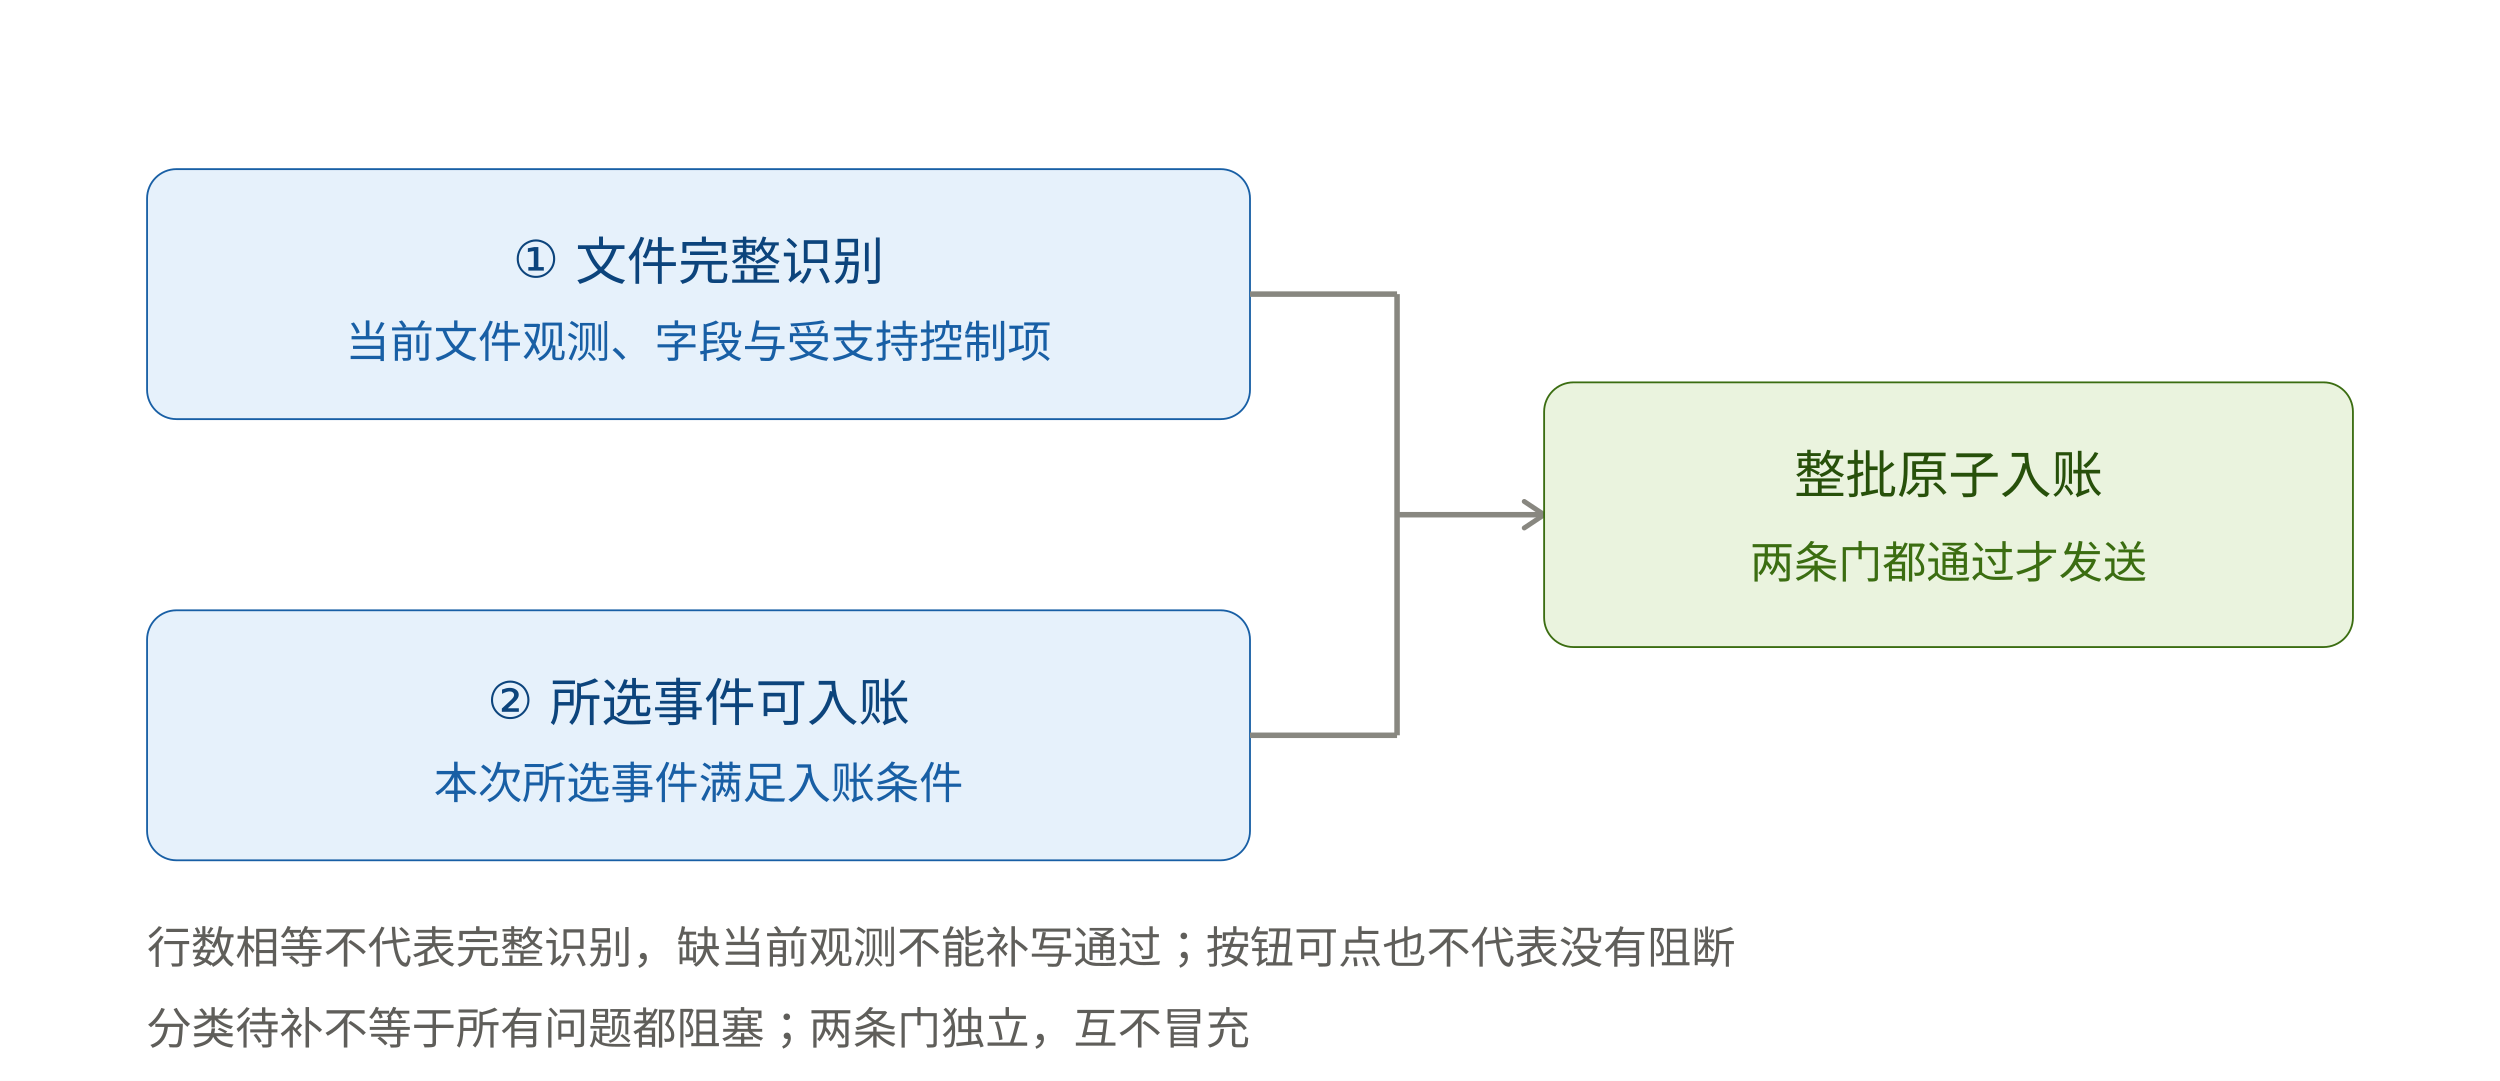
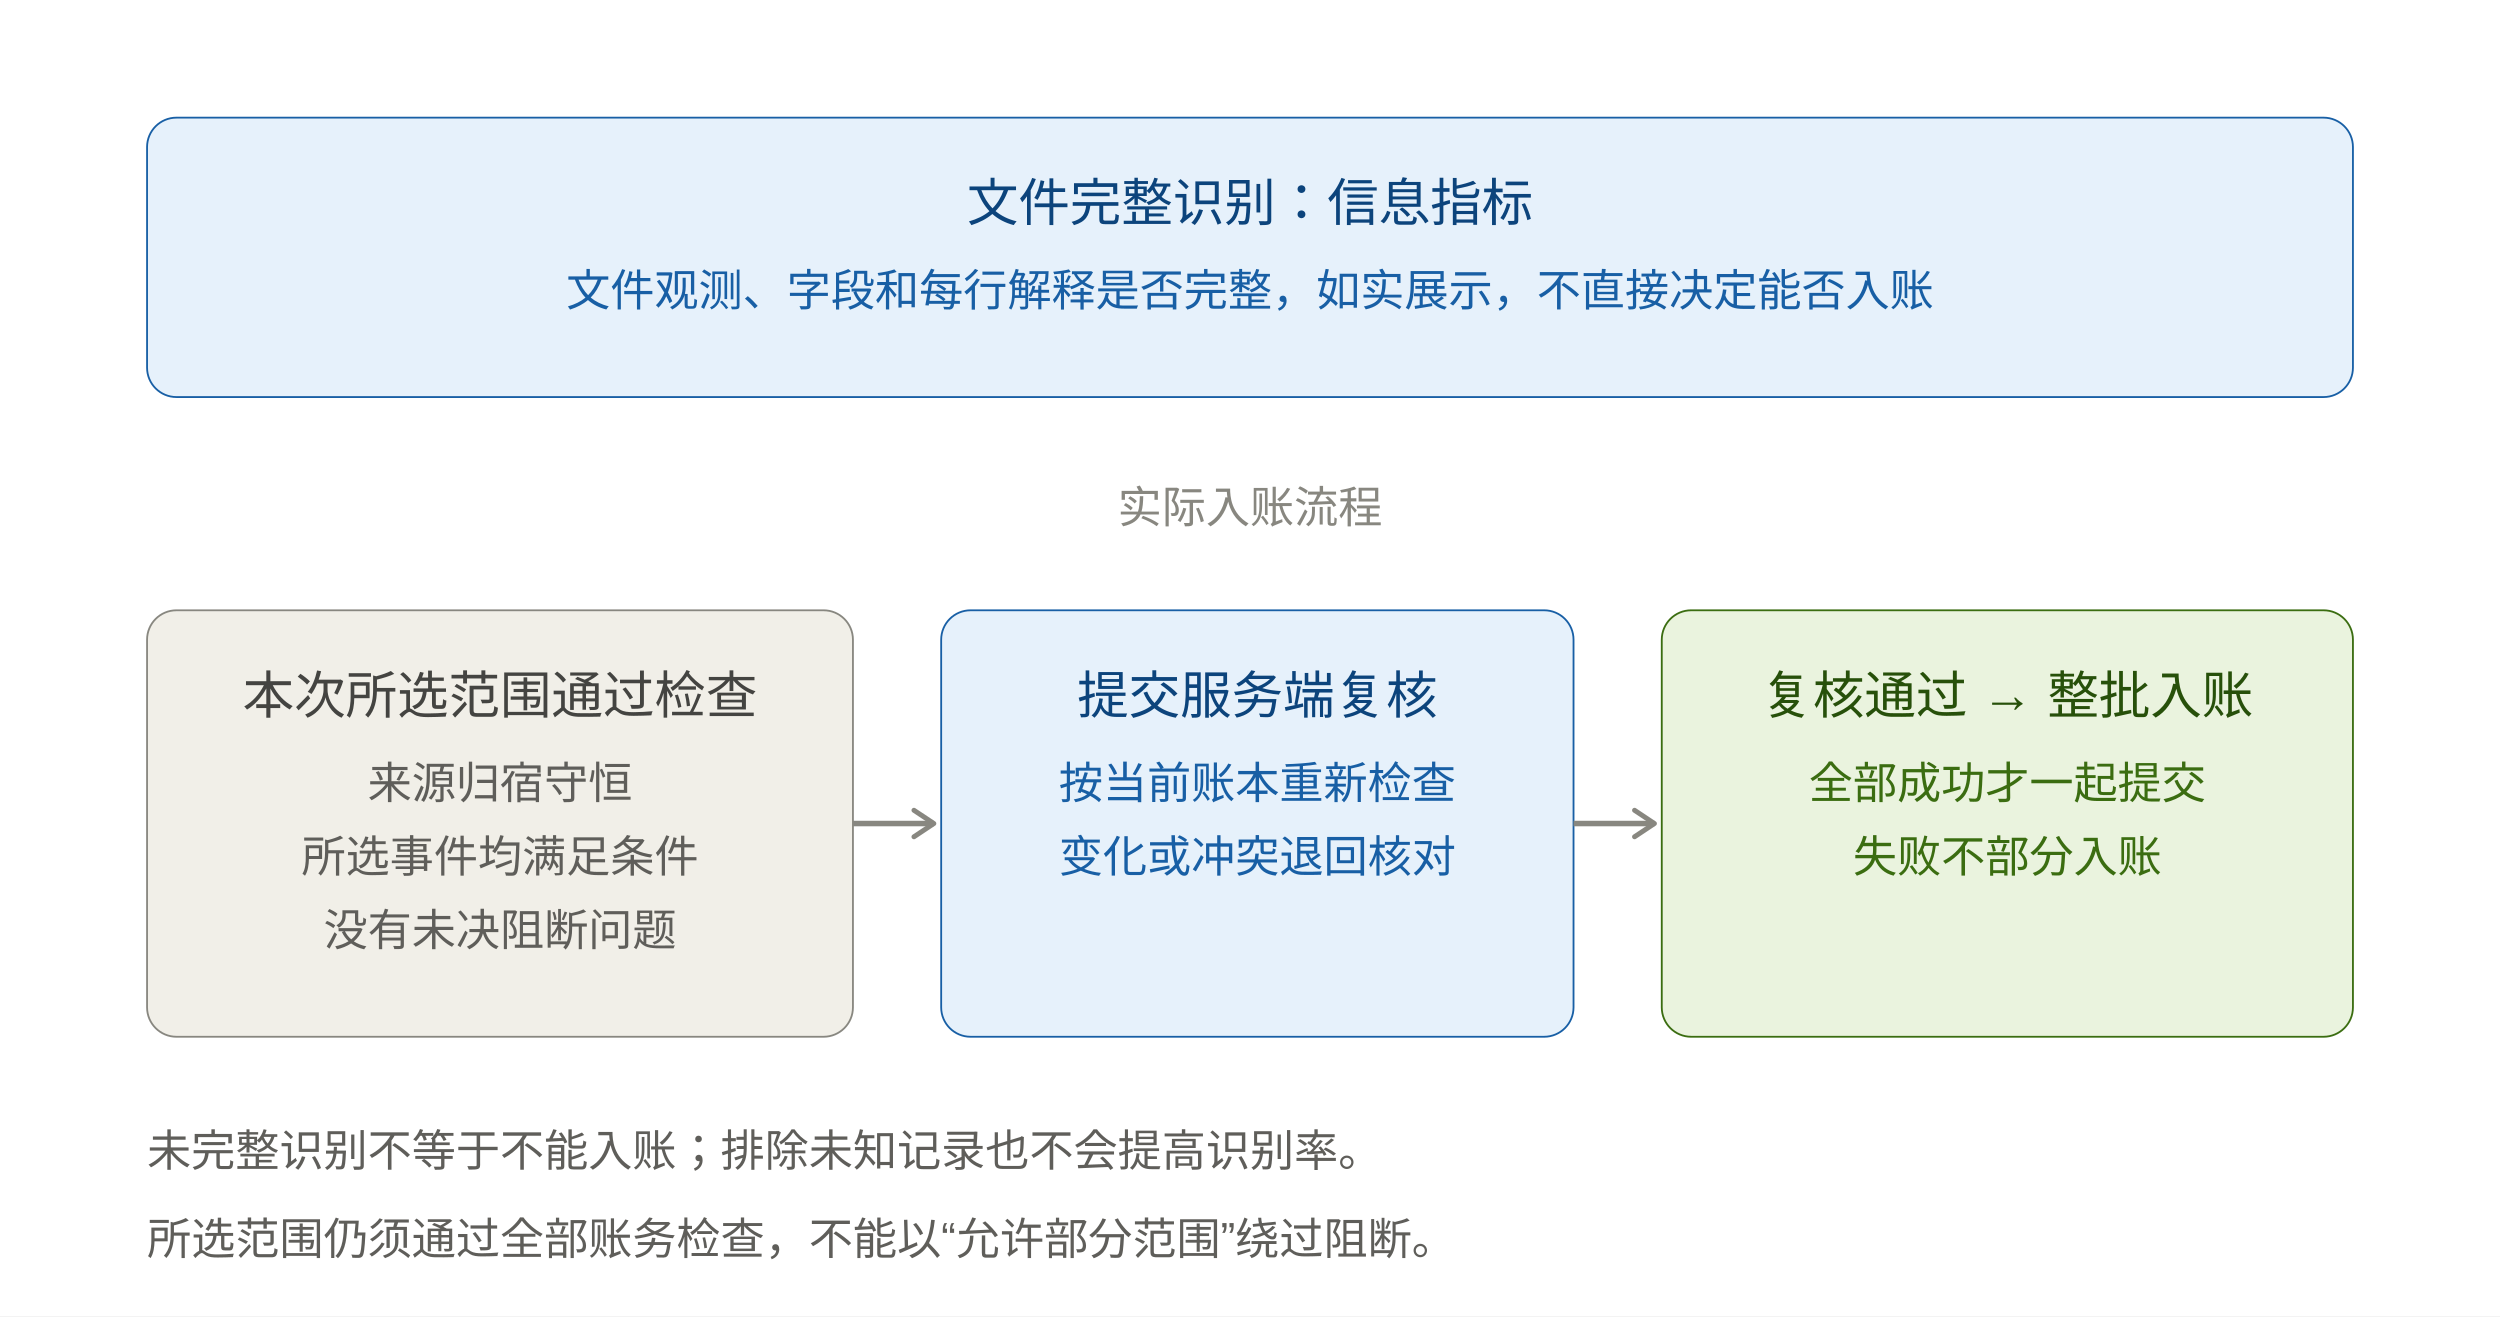
- <svg xmlns="http://www.w3.org/2000/svg" viewBox="0 0 680 294" width="680" height="294">
+ <svg xmlns="http://www.w3.org/2000/svg" viewBox="0 0 680 358" width="680" height="358">
  <defs>
    <marker id="arrow" viewBox="0 0 10 10" refX="8" refY="5" markerWidth="6" markerHeight="6" orient="auto-start-reverse">
      <path d="M2 1L8 5L2 9" fill="none" stroke="context-stroke" stroke-width="1.5" stroke-linecap="round" stroke-linejoin="round" />
    </marker>
  </defs>
-   <rect x="0" y="0" width="680" height="294" fill="#FFFFFF" />
+   <rect width="680" height="358" fill="#FFFFFF" />
  <g font-family="PingFang SC, Helvetica Neue, Arial, sans-serif">
-     <rect x="40" y="46" width="300" height="68" rx="8" fill="#E6F1FB" stroke="#185FA5" stroke-width="0.5" />
-     <text x="190" y="68" text-anchor="middle" dominant-baseline="central" font-size="14" font-weight="500" fill="#0C447C">① 文件完整识别</text>
-     <text x="190" y="92" text-anchor="middle" dominant-baseline="central" font-size="12" fill="#185FA5">当前文件观测、字段与受支持控制项</text>
-     <rect x="40" y="166" width="300" height="68" rx="8" fill="#E6F1FB" stroke="#185FA5" stroke-width="0.5" />
-     <text x="190" y="188" text-anchor="middle" dominant-baseline="central" font-size="14" font-weight="500" fill="#0C447C">② 所选事件可入账</text>
-     <text x="190" y="212" text-anchor="middle" dominant-baseline="central" font-size="12" fill="#185FA5">本次所选事件满足入账条件</text>
-     <path d="M340 80L380 80" fill="none" stroke="#888780" stroke-width="1.5" />
-     <path d="M340 200L380 200" fill="none" stroke="#888780" stroke-width="1.5" />
-     <path d="M380 80L380 200" fill="none" stroke="#888780" stroke-width="1.5" />
-     <path d="M380 140L420 140" fill="none" stroke="#888780" stroke-width="1.5" marker-end="url(#arrow)" />
-     <rect x="420" y="104" width="220" height="72" rx="8" fill="#EAF3DE" stroke="#3B6D11" stroke-width="0.5" />
-     <text x="530" y="128" text-anchor="middle" dominant-baseline="central" font-size="14" font-weight="500" fill="#27500A">整批原子入账</text>
-     <text x="530" y="152" text-anchor="middle" dominant-baseline="central" font-size="12" fill="#3B6D11">两条门都通过才发送</text>
-     <text x="40" y="262" font-size="12" fill="#5F5E5A">行数相等不代表完整识别，缺当前观测不能补写通过；按钮可点也不代表没有阻断</text>
-     <text x="40" y="284" font-size="12" fill="#5F5E5A">分类待补不等于所有问题都阻塞；两条门独立，互不冒充</text>
+     <rect x="40" y="32" width="600" height="76" rx="8" fill="#E6F1FB" stroke="#185FA5" stroke-width="0.5" />
+     <text x="340.0" y="54" text-anchor="middle" dominant-baseline="central" font-size="14" fill="#0C447C" font-weight="500">文件完整识别：信息指标</text>
+     <text x="340.0" y="78" text-anchor="middle" dominant-baseline="central" font-size="12" fill="#185FA5">文件观测、字段和每行解释是否完整，如实展示，不直接决定能否入账</text>
+     <text x="340" y="137" text-anchor="middle" dominant-baseline="central" font-size="12" fill="#888780">实际入账流程</text>
+     <rect x="40" y="166" width="192" height="116" rx="8" fill="#F1EFE8" stroke="#888780" stroke-width="0.5" />
+     <text x="136.0" y="188" text-anchor="middle" dominant-baseline="central" font-size="14" fill="#444441" font-weight="500">本次所选范围通过检查</text>
+     <text x="136.0" y="212" text-anchor="middle" dominant-baseline="central" font-size="12" fill="#5F5E5A">来源归宿守恒</text>
+     <text x="136.0" y="232" text-anchor="middle" dominant-baseline="central" font-size="12" fill="#5F5E5A">所选事件均满足条件</text>
+     <text x="136.0" y="252" text-anchor="middle" dominant-baseline="central" font-size="12" fill="#5F5E5A">没有未决阻断问题</text>
+     <path d="M232 224L254 224" fill="none" stroke="#888780" stroke-width="1.5" marker-end="url(#arrow)" />
+     <rect x="256" y="166" width="172" height="116" rx="8" fill="#E6F1FB" stroke="#185FA5" stroke-width="0.5" />
+     <text x="342.0" y="188" text-anchor="middle" dominant-baseline="central" font-size="14" fill="#0C447C" font-weight="500">提交服务端复核</text>
+     <text x="342.0" y="212" text-anchor="middle" dominant-baseline="central" font-size="12" fill="#185FA5">按当前账本重新检查</text>
+     <text x="342.0" y="232" text-anchor="middle" dominant-baseline="central" font-size="12" fill="#185FA5">变化或冲突退回核对</text>
+     <path d="M428 224L450 224" fill="none" stroke="#888780" stroke-width="1.5" marker-end="url(#arrow)" />
+     <rect x="452" y="166" width="188" height="116" rx="8" fill="#EAF3DE" stroke="#3B6D11" stroke-width="0.5" />
+     <text x="546.0" y="188" text-anchor="middle" dominant-baseline="central" font-size="14" fill="#27500A" font-weight="500">复核通过 → 整批入账</text>
+     <text x="546.0" y="212" text-anchor="middle" dominant-baseline="central" font-size="12" fill="#3B6D11">全部成功才一起提交</text>
+     <text x="546.0" y="232" text-anchor="middle" dominant-baseline="central" font-size="12" fill="#3B6D11">失败不部分入账</text>
+     <text x="40" y="312" text-anchor="start" dominant-baseline="central" font-size="12" fill="#5F5E5A">未完整识别不等于不能入账；排除未知记录也不会提高识别率。</text>
+     <text x="40" y="336" text-anchor="start" dominant-baseline="central" font-size="12" fill="#5F5E5A">所选范围仍须通过全部账务检查，不能以“允许部分范围”绕过阻断。</text>
  </g>
</svg>
